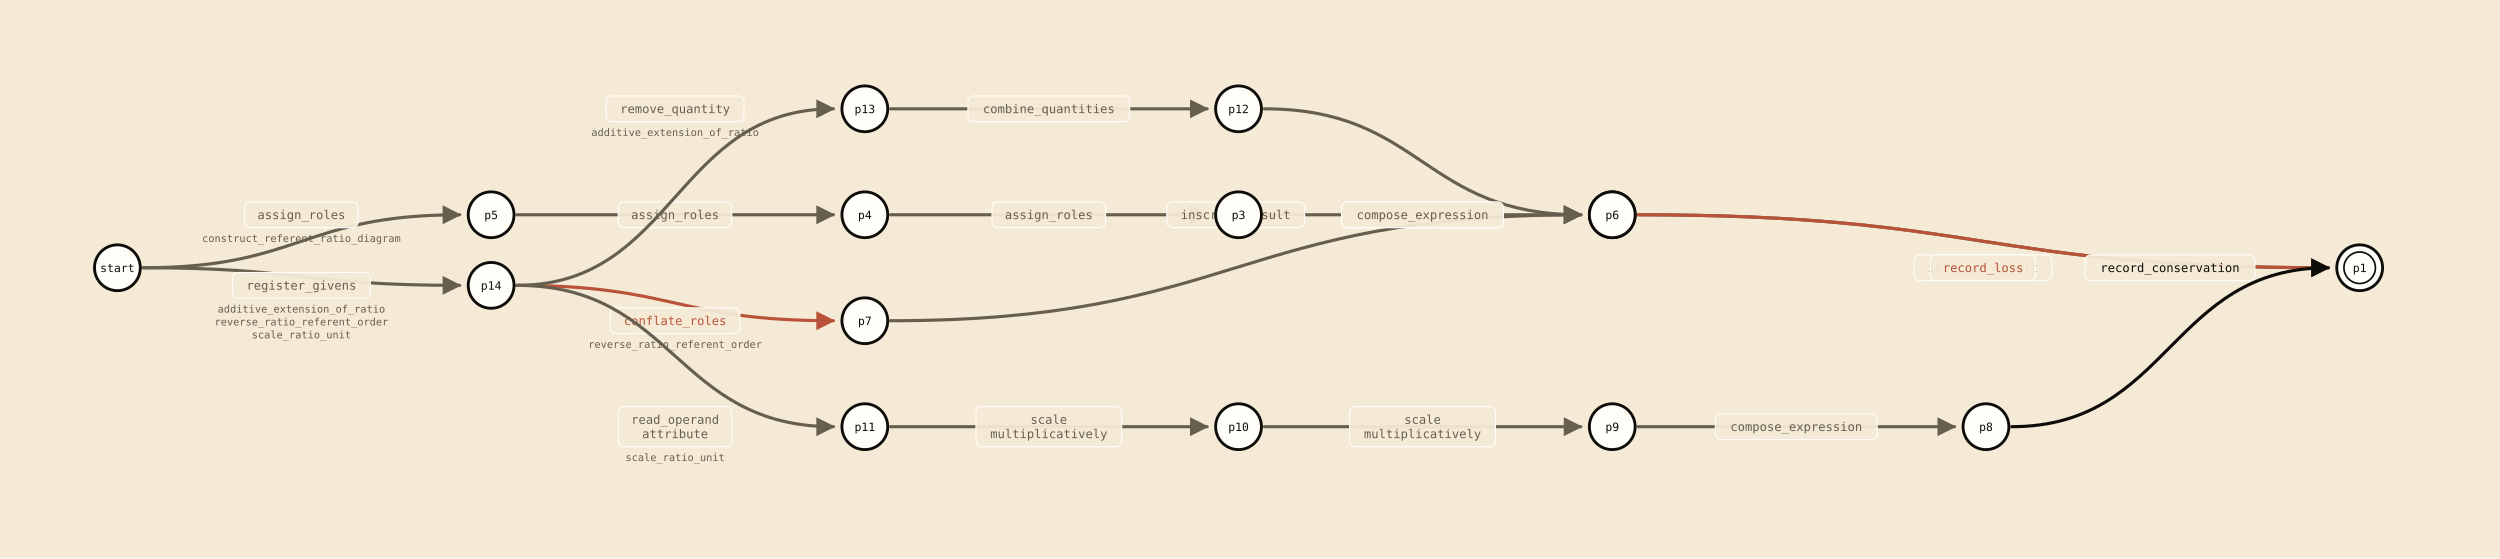
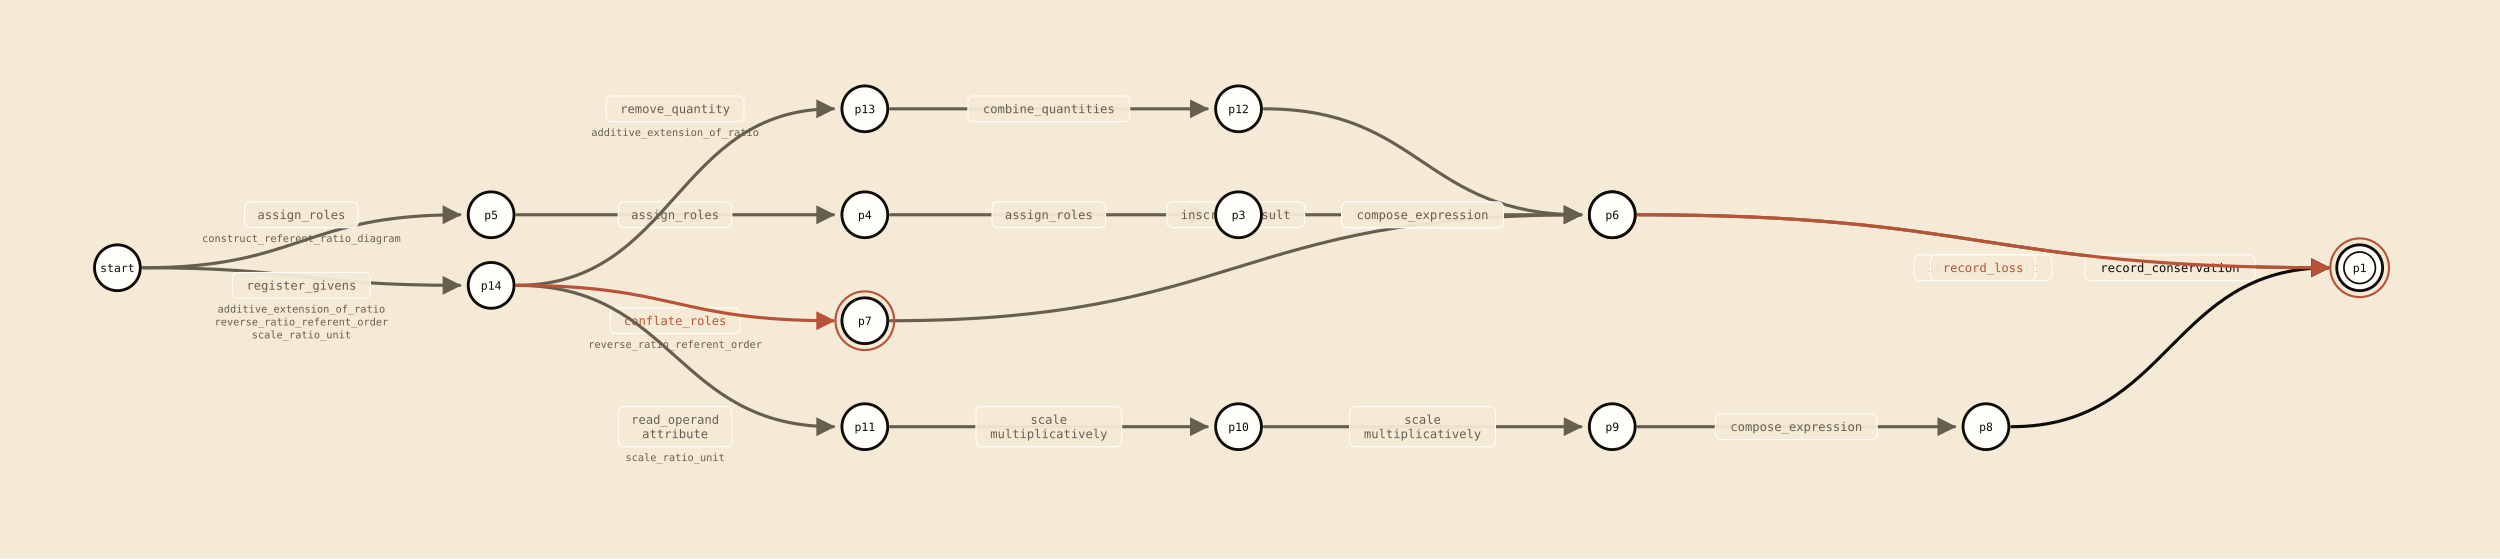
<svg xmlns="http://www.w3.org/2000/svg" width="1746" height="390" viewBox="0 0 1746 390" role="img" aria-labelledby="title desc">
  <rect width="100%" height="100%" fill="#f4ead6" />
  <defs>
    <marker id="composite-conserving" viewBox="0 0 10 10" refX="9" refY="5" markerWidth="6" markerHeight="6" orient="auto">
      <path d="M0 0 L10 5 L0 10 z" fill="#0d0c08" />
    </marker>
-     <marker id="composite-deforming" viewBox="0 0 10 10" refX="9" refY="5" markerWidth="6" markerHeight="6" orient="auto">
+     <marker id="composite-neutral" viewBox="0 0 10 10" refX="9" refY="5" markerWidth="6" markerHeight="6" orient="auto">
+       <path d="M0 0 L10 5 L0 10 z" fill="#665f4f" />
+     </marker>
+     <marker id="composite-validity-blue" viewBox="0 0 10 10" refX="9" refY="5" markerWidth="6" markerHeight="6" orient="auto">
+       <path d="M0 0 L10 5 L0 10 z" fill="#2e6f9e" />
+     </marker>
+     <marker id="composite-validity-rust" viewBox="0 0 10 10" refX="9" refY="5" markerWidth="6" markerHeight="6" orient="auto">
      <path d="M0 0 L10 5 L0 10 z" fill="#b95238" />
    </marker>
-     <marker id="composite-neutral" viewBox="0 0 10 10" refX="9" refY="5" markerWidth="6" markerHeight="6" orient="auto">
-       <path d="M0 0 L10 5 L0 10 z" fill="#665f4f" />
+     <marker id="composite-validity-rust-mixed" viewBox="0 0 10 10" refX="9" refY="5" markerWidth="4.5" markerHeight="4.5" orient="auto">
+       <path d="M0 0 L10 5 L0 10 z" fill="#b95238" />
    </marker>
  </defs>
  <path d="M 100.0 187.0 C 210.5 187.0, 210.5 150.0, 321.0 150.0" fill="none" stroke="#665f4f" stroke-width="2.2" stroke-linecap="round" marker-end="url(#composite-neutral)" />
  <rect x="170.8" y="141.0" width="79.3" height="18.0" rx="4" fill="#f4ead6" fill-opacity="0.94" stroke="#fffef9" stroke-width="0.8" />
  <text x="210.5" y="153.0" text-anchor="middle" font-family="ui-monospace, Menlo, Consolas, monospace" font-size="8.5" font-weight="normal" fill="#665f4f">assign_roles</text>
  <text x="210.5" y="169.0" text-anchor="middle" font-family="ui-monospace, Menlo, Consolas, monospace" font-size="7.2" font-weight="normal" fill="#665f4f">construct_referent_ratio_diagram</text>
  <path d="M 100.0 187.0 C 210.5 187.0, 210.5 199.3, 321.0 199.3" fill="none" stroke="#665f4f" stroke-width="2.2" stroke-linecap="round" marker-end="url(#composite-neutral)" />
  <rect x="162.4" y="190.3" width="96.2" height="18.0" rx="4" fill="#f4ead6" fill-opacity="0.94" stroke="#fffef9" stroke-width="0.8" />
  <text x="210.5" y="202.3" text-anchor="middle" font-family="ui-monospace, Menlo, Consolas, monospace" font-size="8.5" font-weight="normal" fill="#665f4f">register_givens</text>
  <text x="210.5" y="218.3" text-anchor="middle" font-family="ui-monospace, Menlo, Consolas, monospace" font-size="7.2" font-weight="normal" fill="#665f4f">additive_extension_of_ratio</text>
  <text x="210.5" y="227.3" text-anchor="middle" font-family="ui-monospace, Menlo, Consolas, monospace" font-size="7.2" font-weight="normal" fill="#665f4f">reverse_ratio_referent_order</text>
  <text x="210.5" y="236.3" text-anchor="middle" font-family="ui-monospace, Menlo, Consolas, monospace" font-size="7.2" font-weight="normal" fill="#665f4f">scale_ratio_unit</text>
  <path d="M 1144.0 150.0 C 1385.0 150.0, 1385.0 187.0, 1626.0 187.0" fill="none" stroke="#665f4f" stroke-width="2.2" stroke-linecap="round" marker-end="url(#composite-neutral)" />
  <rect x="1336.9" y="178.0" width="96.2" height="18.0" rx="4" fill="#f4ead6" fill-opacity="0.94" stroke="#fffef9" stroke-width="0.8" />
  <text x="1385.0" y="190.0" text-anchor="middle" font-family="ui-monospace, Menlo, Consolas, monospace" font-size="8.5" font-weight="normal" fill="#665f4f">inscribe_result</text>
  <path d="M 883.0 150.0 C 993.5 150.0, 993.5 150.0, 1104.0 150.0" fill="none" stroke="#665f4f" stroke-width="2.2" stroke-linecap="round" marker-end="url(#composite-neutral)" />
  <rect x="937.0" y="141.0" width="113.0" height="18.0" rx="4" fill="#f4ead6" fill-opacity="0.94" stroke="#fffef9" stroke-width="0.8" />
  <text x="993.5" y="153.0" text-anchor="middle" font-family="ui-monospace, Menlo, Consolas, monospace" font-size="8.5" font-weight="normal" fill="#665f4f">compose_expression</text>
  <path d="M 622.0 150.0 C 732.5 150.0, 732.5 150.0, 843.0 150.0" fill="none" stroke="#665f4f" stroke-width="2.2" stroke-linecap="round" marker-end="url(#composite-neutral)" />
  <rect x="692.8" y="141.0" width="79.3" height="18.0" rx="4" fill="#f4ead6" fill-opacity="0.94" stroke="#fffef9" stroke-width="0.8" />
  <text x="732.5" y="153.0" text-anchor="middle" font-family="ui-monospace, Menlo, Consolas, monospace" font-size="8.5" font-weight="normal" fill="#665f4f">assign_roles</text>
  <path d="M 361.0 150.0 C 471.5 150.0, 471.5 150.0, 582.0 150.0" fill="none" stroke="#665f4f" stroke-width="2.2" stroke-linecap="round" marker-end="url(#composite-neutral)" />
  <rect x="431.8" y="141.0" width="79.3" height="18.0" rx="4" fill="#f4ead6" fill-opacity="0.94" stroke="#fffef9" stroke-width="0.8" />
  <text x="471.5" y="153.0" text-anchor="middle" font-family="ui-monospace, Menlo, Consolas, monospace" font-size="8.5" font-weight="normal" fill="#665f4f">assign_roles</text>
-   <path d="M 1144.0 150.0 C 1385.0 150.0, 1385.0 187.0, 1626.0 187.0" fill="none" stroke="#b95238" stroke-width="2.2" stroke-linecap="round" marker-end="url(#composite-deforming)" />
  <rect x="1348.1" y="178.0" width="73.7" height="18.0" rx="4" fill="#f4ead6" fill-opacity="0.94" stroke="#fffef9" stroke-width="0.8" />
  <text x="1385.0" y="190.0" text-anchor="middle" font-family="ui-monospace, Menlo, Consolas, monospace" font-size="8.5" font-weight="normal" fill="#b95238">record_loss</text>
  <path d="M 622.0 224.0 C 863.0 224.0, 863.0 150.0, 1104.0 150.0" fill="none" stroke="#665f4f" stroke-width="2.2" stroke-linecap="round" marker-end="url(#composite-neutral)" />
  <rect x="814.9" y="141.0" width="96.2" height="18.0" rx="4" fill="#f4ead6" fill-opacity="0.94" stroke="#fffef9" stroke-width="0.8" />
  <text x="863.0" y="153.0" text-anchor="middle" font-family="ui-monospace, Menlo, Consolas, monospace" font-size="8.5" font-weight="normal" fill="#665f4f">inscribe_result</text>
  <path d="M 1405.0 298.0 C 1515.5 298.0, 1515.5 187.0, 1626.0 187.0" fill="none" stroke="#0d0c08" stroke-width="2.2" stroke-linecap="round" marker-end="url(#composite-conserving)" />
  <rect x="1456.2" y="178.0" width="118.6" height="18.0" rx="4" fill="#f4ead6" fill-opacity="0.94" stroke="#fffef9" stroke-width="0.8" />
  <text x="1515.5" y="190.0" text-anchor="middle" font-family="ui-monospace, Menlo, Consolas, monospace" font-size="8.5" font-weight="normal" fill="#0d0c08">record_conservation</text>
  <path d="M 1144.0 298.0 C 1254.5 298.0, 1254.5 298.0, 1365.0 298.0" fill="none" stroke="#665f4f" stroke-width="2.2" stroke-linecap="round" marker-end="url(#composite-neutral)" />
  <rect x="1198.0" y="289.0" width="113.0" height="18.0" rx="4" fill="#f4ead6" fill-opacity="0.94" stroke="#fffef9" stroke-width="0.8" />
  <text x="1254.5" y="301.0" text-anchor="middle" font-family="ui-monospace, Menlo, Consolas, monospace" font-size="8.5" font-weight="normal" fill="#665f4f">compose_expression</text>
  <path d="M 883.0 298.0 C 993.5 298.0, 993.5 298.0, 1104.0 298.0" fill="none" stroke="#665f4f" stroke-width="2.2" stroke-linecap="round" marker-end="url(#composite-neutral)" />
  <rect x="942.6" y="284.0" width="101.8" height="28.0" rx="4" fill="#f4ead6" fill-opacity="0.94" stroke="#fffef9" stroke-width="0.8" />
  <text x="993.5" y="296.0" text-anchor="middle" font-family="ui-monospace, Menlo, Consolas, monospace" font-size="8.5" font-weight="normal" fill="#665f4f">scale</text>
  <text x="993.5" y="306.0" text-anchor="middle" font-family="ui-monospace, Menlo, Consolas, monospace" font-size="8.5" font-weight="normal" fill="#665f4f">multiplicatively</text>
  <path d="M 622.0 298.0 C 732.5 298.0, 732.5 298.0, 843.0 298.0" fill="none" stroke="#665f4f" stroke-width="2.2" stroke-linecap="round" marker-end="url(#composite-neutral)" />
  <rect x="681.6" y="284.0" width="101.8" height="28.0" rx="4" fill="#f4ead6" fill-opacity="0.94" stroke="#fffef9" stroke-width="0.8" />
  <text x="732.5" y="296.0" text-anchor="middle" font-family="ui-monospace, Menlo, Consolas, monospace" font-size="8.5" font-weight="normal" fill="#665f4f">scale</text>
  <text x="732.5" y="306.0" text-anchor="middle" font-family="ui-monospace, Menlo, Consolas, monospace" font-size="8.5" font-weight="normal" fill="#665f4f">multiplicatively</text>
  <path d="M 883.0 76.0 C 993.5 76.0, 993.5 150.0, 1104.0 150.0" fill="none" stroke="#665f4f" stroke-width="2.2" stroke-linecap="round" marker-end="url(#composite-neutral)" />
  <rect x="937.0" y="141.0" width="113.0" height="18.0" rx="4" fill="#f4ead6" fill-opacity="0.94" stroke="#fffef9" stroke-width="0.8" />
  <text x="993.5" y="153.0" text-anchor="middle" font-family="ui-monospace, Menlo, Consolas, monospace" font-size="8.5" font-weight="normal" fill="#665f4f">compose_expression</text>
  <path d="M 622.0 76.0 C 732.5 76.0, 732.5 76.0, 843.0 76.0" fill="none" stroke="#665f4f" stroke-width="2.2" stroke-linecap="round" marker-end="url(#composite-neutral)" />
  <rect x="676.0" y="67.0" width="113.0" height="18.0" rx="4" fill="#f4ead6" fill-opacity="0.94" stroke="#fffef9" stroke-width="0.8" />
  <text x="732.5" y="79.0" text-anchor="middle" font-family="ui-monospace, Menlo, Consolas, monospace" font-size="8.5" font-weight="normal" fill="#665f4f">combine_quantities</text>
-   <path d="M 361.0 199.3 C 471.5 199.3, 471.5 224.0, 582.0 224.0" fill="none" stroke="#b95238" stroke-width="2.2" stroke-linecap="round" marker-end="url(#composite-deforming)" />
  <rect x="426.2" y="215.0" width="90.5" height="18.0" rx="4" fill="#f4ead6" fill-opacity="0.94" stroke="#fffef9" stroke-width="0.8" />
  <text x="471.5" y="227.0" text-anchor="middle" font-family="ui-monospace, Menlo, Consolas, monospace" font-size="8.5" font-weight="normal" fill="#b95238">conflate_roles</text>
  <text x="471.5" y="243.0" text-anchor="middle" font-family="ui-monospace, Menlo, Consolas, monospace" font-size="7.2" font-weight="normal" fill="#665f4f">reverse_ratio_referent_order</text>
  <path d="M 361.0 199.3 C 471.5 199.3, 471.5 298.0, 582.0 298.0" fill="none" stroke="#665f4f" stroke-width="2.2" stroke-linecap="round" marker-end="url(#composite-neutral)" />
  <rect x="431.8" y="284.0" width="79.3" height="28.0" rx="4" fill="#f4ead6" fill-opacity="0.94" stroke="#fffef9" stroke-width="0.8" />
  <text x="471.5" y="296.0" text-anchor="middle" font-family="ui-monospace, Menlo, Consolas, monospace" font-size="8.5" font-weight="normal" fill="#665f4f">read_operand</text>
  <text x="471.5" y="306.0" text-anchor="middle" font-family="ui-monospace, Menlo, Consolas, monospace" font-size="8.5" font-weight="normal" fill="#665f4f">attribute</text>
  <text x="471.5" y="322.0" text-anchor="middle" font-family="ui-monospace, Menlo, Consolas, monospace" font-size="7.2" font-weight="normal" fill="#665f4f">scale_ratio_unit</text>
  <path d="M 361.0 199.3 C 471.5 199.3, 471.5 76.0, 582.0 76.0" fill="none" stroke="#665f4f" stroke-width="2.2" stroke-linecap="round" marker-end="url(#composite-neutral)" />
  <rect x="423.4" y="67.0" width="96.2" height="18.0" rx="4" fill="#f4ead6" fill-opacity="0.94" stroke="#fffef9" stroke-width="0.8" />
  <text x="471.5" y="79.0" text-anchor="middle" font-family="ui-monospace, Menlo, Consolas, monospace" font-size="8.5" font-weight="normal" fill="#665f4f">remove_quantity</text>
  <text x="471.5" y="95.0" text-anchor="middle" font-family="ui-monospace, Menlo, Consolas, monospace" font-size="7.2" font-weight="normal" fill="#665f4f">additive_extension_of_ratio</text>
  <circle cx="82.0" cy="187.0" r="16" fill="#fffef9" stroke="#0d0c08" stroke-width="2" />
  <text x="82.0" y="190.0" text-anchor="middle" font-family="ui-monospace, Menlo, Consolas, monospace" font-size="8.0" font-weight="normal" fill="#0d0c08">start</text>
  <circle cx="1648.0" cy="187.0" r="16" fill="#fffef9" stroke="#0d0c08" stroke-width="2" />
  <circle cx="1648.0" cy="187.0" r="11" fill="none" stroke="#0d0c08" stroke-width="1.2" />
  <text x="1648.0" y="190.0" text-anchor="middle" font-family="ui-monospace, Menlo, Consolas, monospace" font-size="8.0" font-weight="normal" fill="#0d0c08">p1</text>
  <circle cx="1126.0" cy="150.0" r="16" fill="#fffef9" stroke="#0d0c08" stroke-width="2" />
  <text x="1126.0" y="153.0" text-anchor="middle" font-family="ui-monospace, Menlo, Consolas, monospace" font-size="8.0" font-weight="normal" fill="#0d0c08">p2</text>
  <circle cx="865.0" cy="150.0" r="16" fill="#fffef9" stroke="#0d0c08" stroke-width="2" />
  <text x="865.0" y="153.0" text-anchor="middle" font-family="ui-monospace, Menlo, Consolas, monospace" font-size="8.0" font-weight="normal" fill="#0d0c08">p3</text>
  <circle cx="604.0" cy="150.0" r="16" fill="#fffef9" stroke="#0d0c08" stroke-width="2" />
  <text x="604.0" y="153.0" text-anchor="middle" font-family="ui-monospace, Menlo, Consolas, monospace" font-size="8.0" font-weight="normal" fill="#0d0c08">p4</text>
  <circle cx="343.0" cy="150.0" r="16" fill="#fffef9" stroke="#0d0c08" stroke-width="2" />
  <text x="343.0" y="153.0" text-anchor="middle" font-family="ui-monospace, Menlo, Consolas, monospace" font-size="8.0" font-weight="normal" fill="#0d0c08">p5</text>
  <circle cx="1126.0" cy="150.0" r="16" fill="#fffef9" stroke="#0d0c08" stroke-width="2" />
  <text x="1126.0" y="153.0" text-anchor="middle" font-family="ui-monospace, Menlo, Consolas, monospace" font-size="8.0" font-weight="normal" fill="#0d0c08">p6</text>
  <circle cx="604.0" cy="224.0" r="16" fill="#fffef9" stroke="#0d0c08" stroke-width="2" />
  <text x="604.0" y="227.0" text-anchor="middle" font-family="ui-monospace, Menlo, Consolas, monospace" font-size="8.0" font-weight="normal" fill="#0d0c08">p7</text>
  <circle cx="1387.0" cy="298.0" r="16" fill="#fffef9" stroke="#0d0c08" stroke-width="2" />
  <text x="1387.0" y="301.0" text-anchor="middle" font-family="ui-monospace, Menlo, Consolas, monospace" font-size="8.0" font-weight="normal" fill="#0d0c08">p8</text>
  <circle cx="1126.0" cy="298.0" r="16" fill="#fffef9" stroke="#0d0c08" stroke-width="2" />
  <text x="1126.0" y="301.0" text-anchor="middle" font-family="ui-monospace, Menlo, Consolas, monospace" font-size="8.0" font-weight="normal" fill="#0d0c08">p9</text>
  <circle cx="865.0" cy="298.0" r="16" fill="#fffef9" stroke="#0d0c08" stroke-width="2" />
  <text x="865.0" y="301.0" text-anchor="middle" font-family="ui-monospace, Menlo, Consolas, monospace" font-size="8.0" font-weight="normal" fill="#0d0c08">p10</text>
  <circle cx="604.0" cy="298.0" r="16" fill="#fffef9" stroke="#0d0c08" stroke-width="2" />
  <text x="604.0" y="301.0" text-anchor="middle" font-family="ui-monospace, Menlo, Consolas, monospace" font-size="8.0" font-weight="normal" fill="#0d0c08">p11</text>
  <circle cx="865.0" cy="76.0" r="16" fill="#fffef9" stroke="#0d0c08" stroke-width="2" />
  <text x="865.0" y="79.0" text-anchor="middle" font-family="ui-monospace, Menlo, Consolas, monospace" font-size="8.0" font-weight="normal" fill="#0d0c08">p12</text>
  <circle cx="604.0" cy="76.0" r="16" fill="#fffef9" stroke="#0d0c08" stroke-width="2" />
  <text x="604.0" y="79.0" text-anchor="middle" font-family="ui-monospace, Menlo, Consolas, monospace" font-size="8.0" font-weight="normal" fill="#0d0c08">p13</text>
  <circle cx="343.0" cy="199.3" r="16" fill="#fffef9" stroke="#0d0c08" stroke-width="2" />
  <text x="343.0" y="202.3" text-anchor="middle" font-family="ui-monospace, Menlo, Consolas, monospace" font-size="8.0" font-weight="normal" fill="#0d0c08">p14</text>
+   <path class="validity-rust-overlay" d="M 1144.0 150.0 C 1385.0 150.0, 1385.0 187.0, 1626.0 187.0" fill="none" stroke="#b95238" stroke-width="2.2" stroke-linecap="round" marker-end="url(#composite-validity-rust)" />
+   <path class="validity-rust-overlay" d="M 361.0 199.3 C 471.5 199.3, 471.5 224.0, 582.0 224.0" fill="none" stroke="#b95238" stroke-width="2.2" stroke-linecap="round" marker-end="url(#composite-validity-rust)" />
+   <circle class="validity-rust-ring" cx="1648.0" cy="187.0" r="20.5" fill="none" stroke="#b95238" stroke-width="1.5" />
+   <circle class="validity-rust-ring" cx="604.0" cy="224.0" r="20.5" fill="none" stroke="#b95238" stroke-width="1.5" />
</svg>
